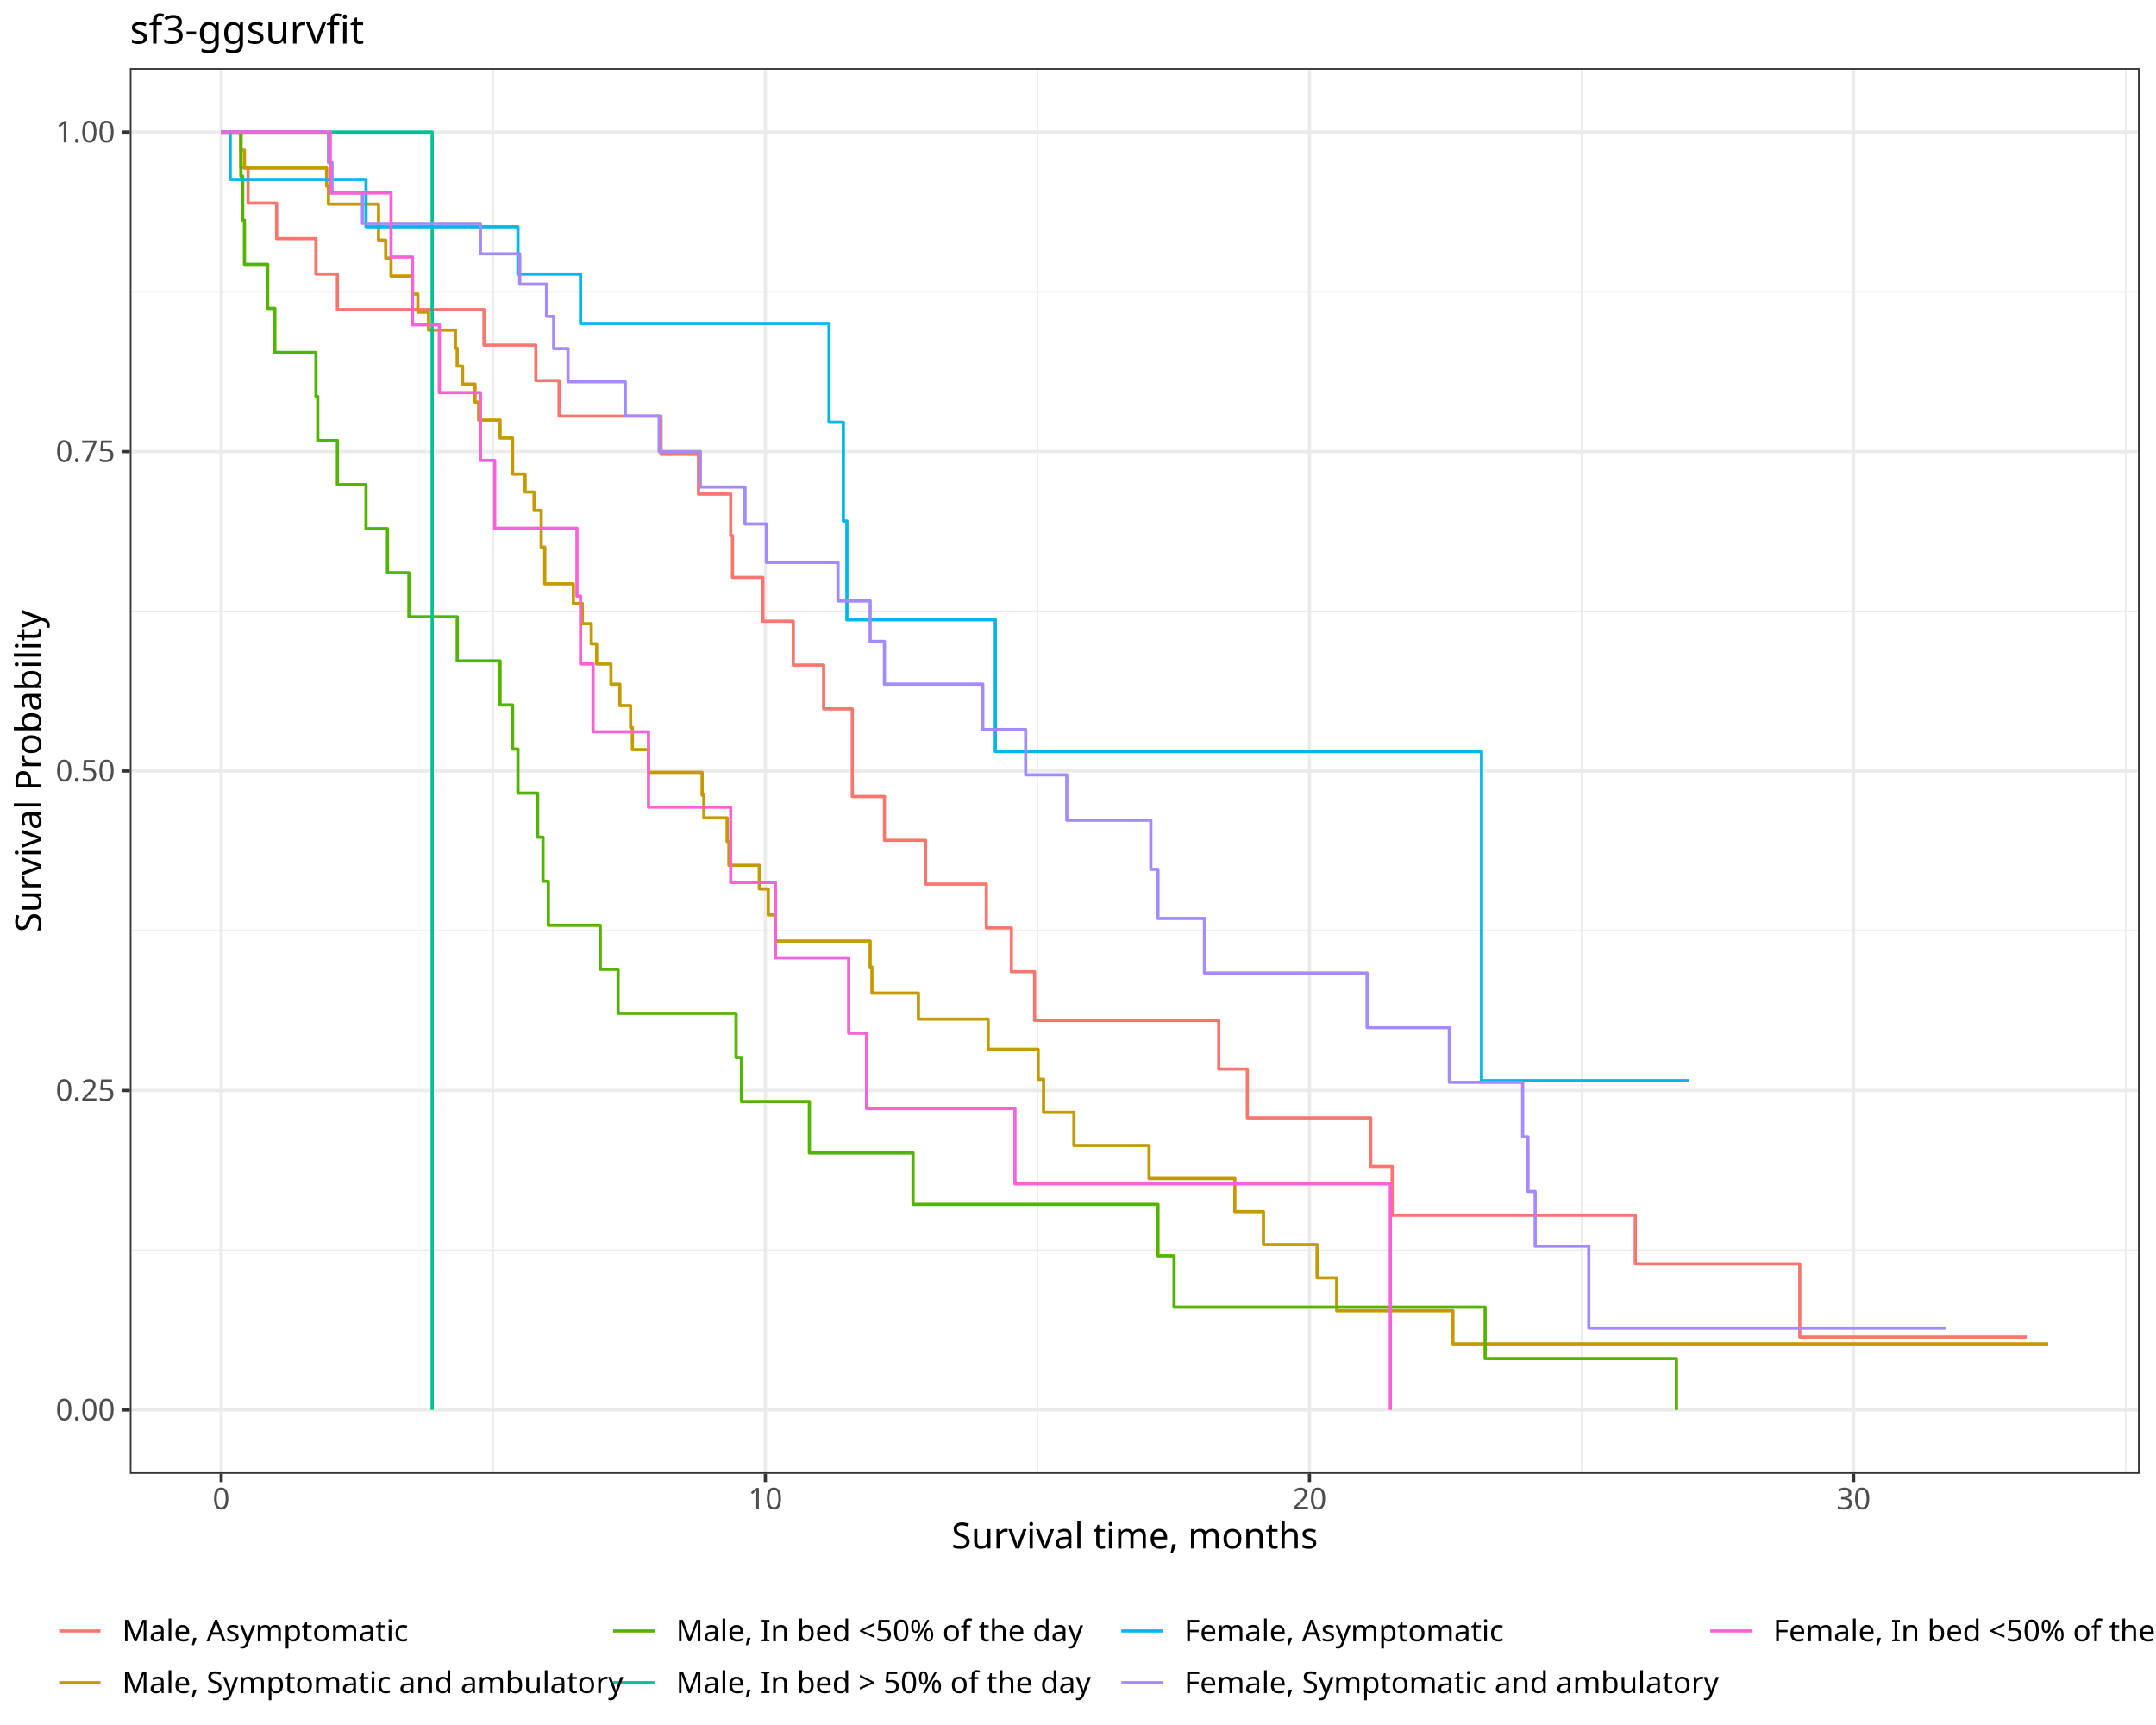
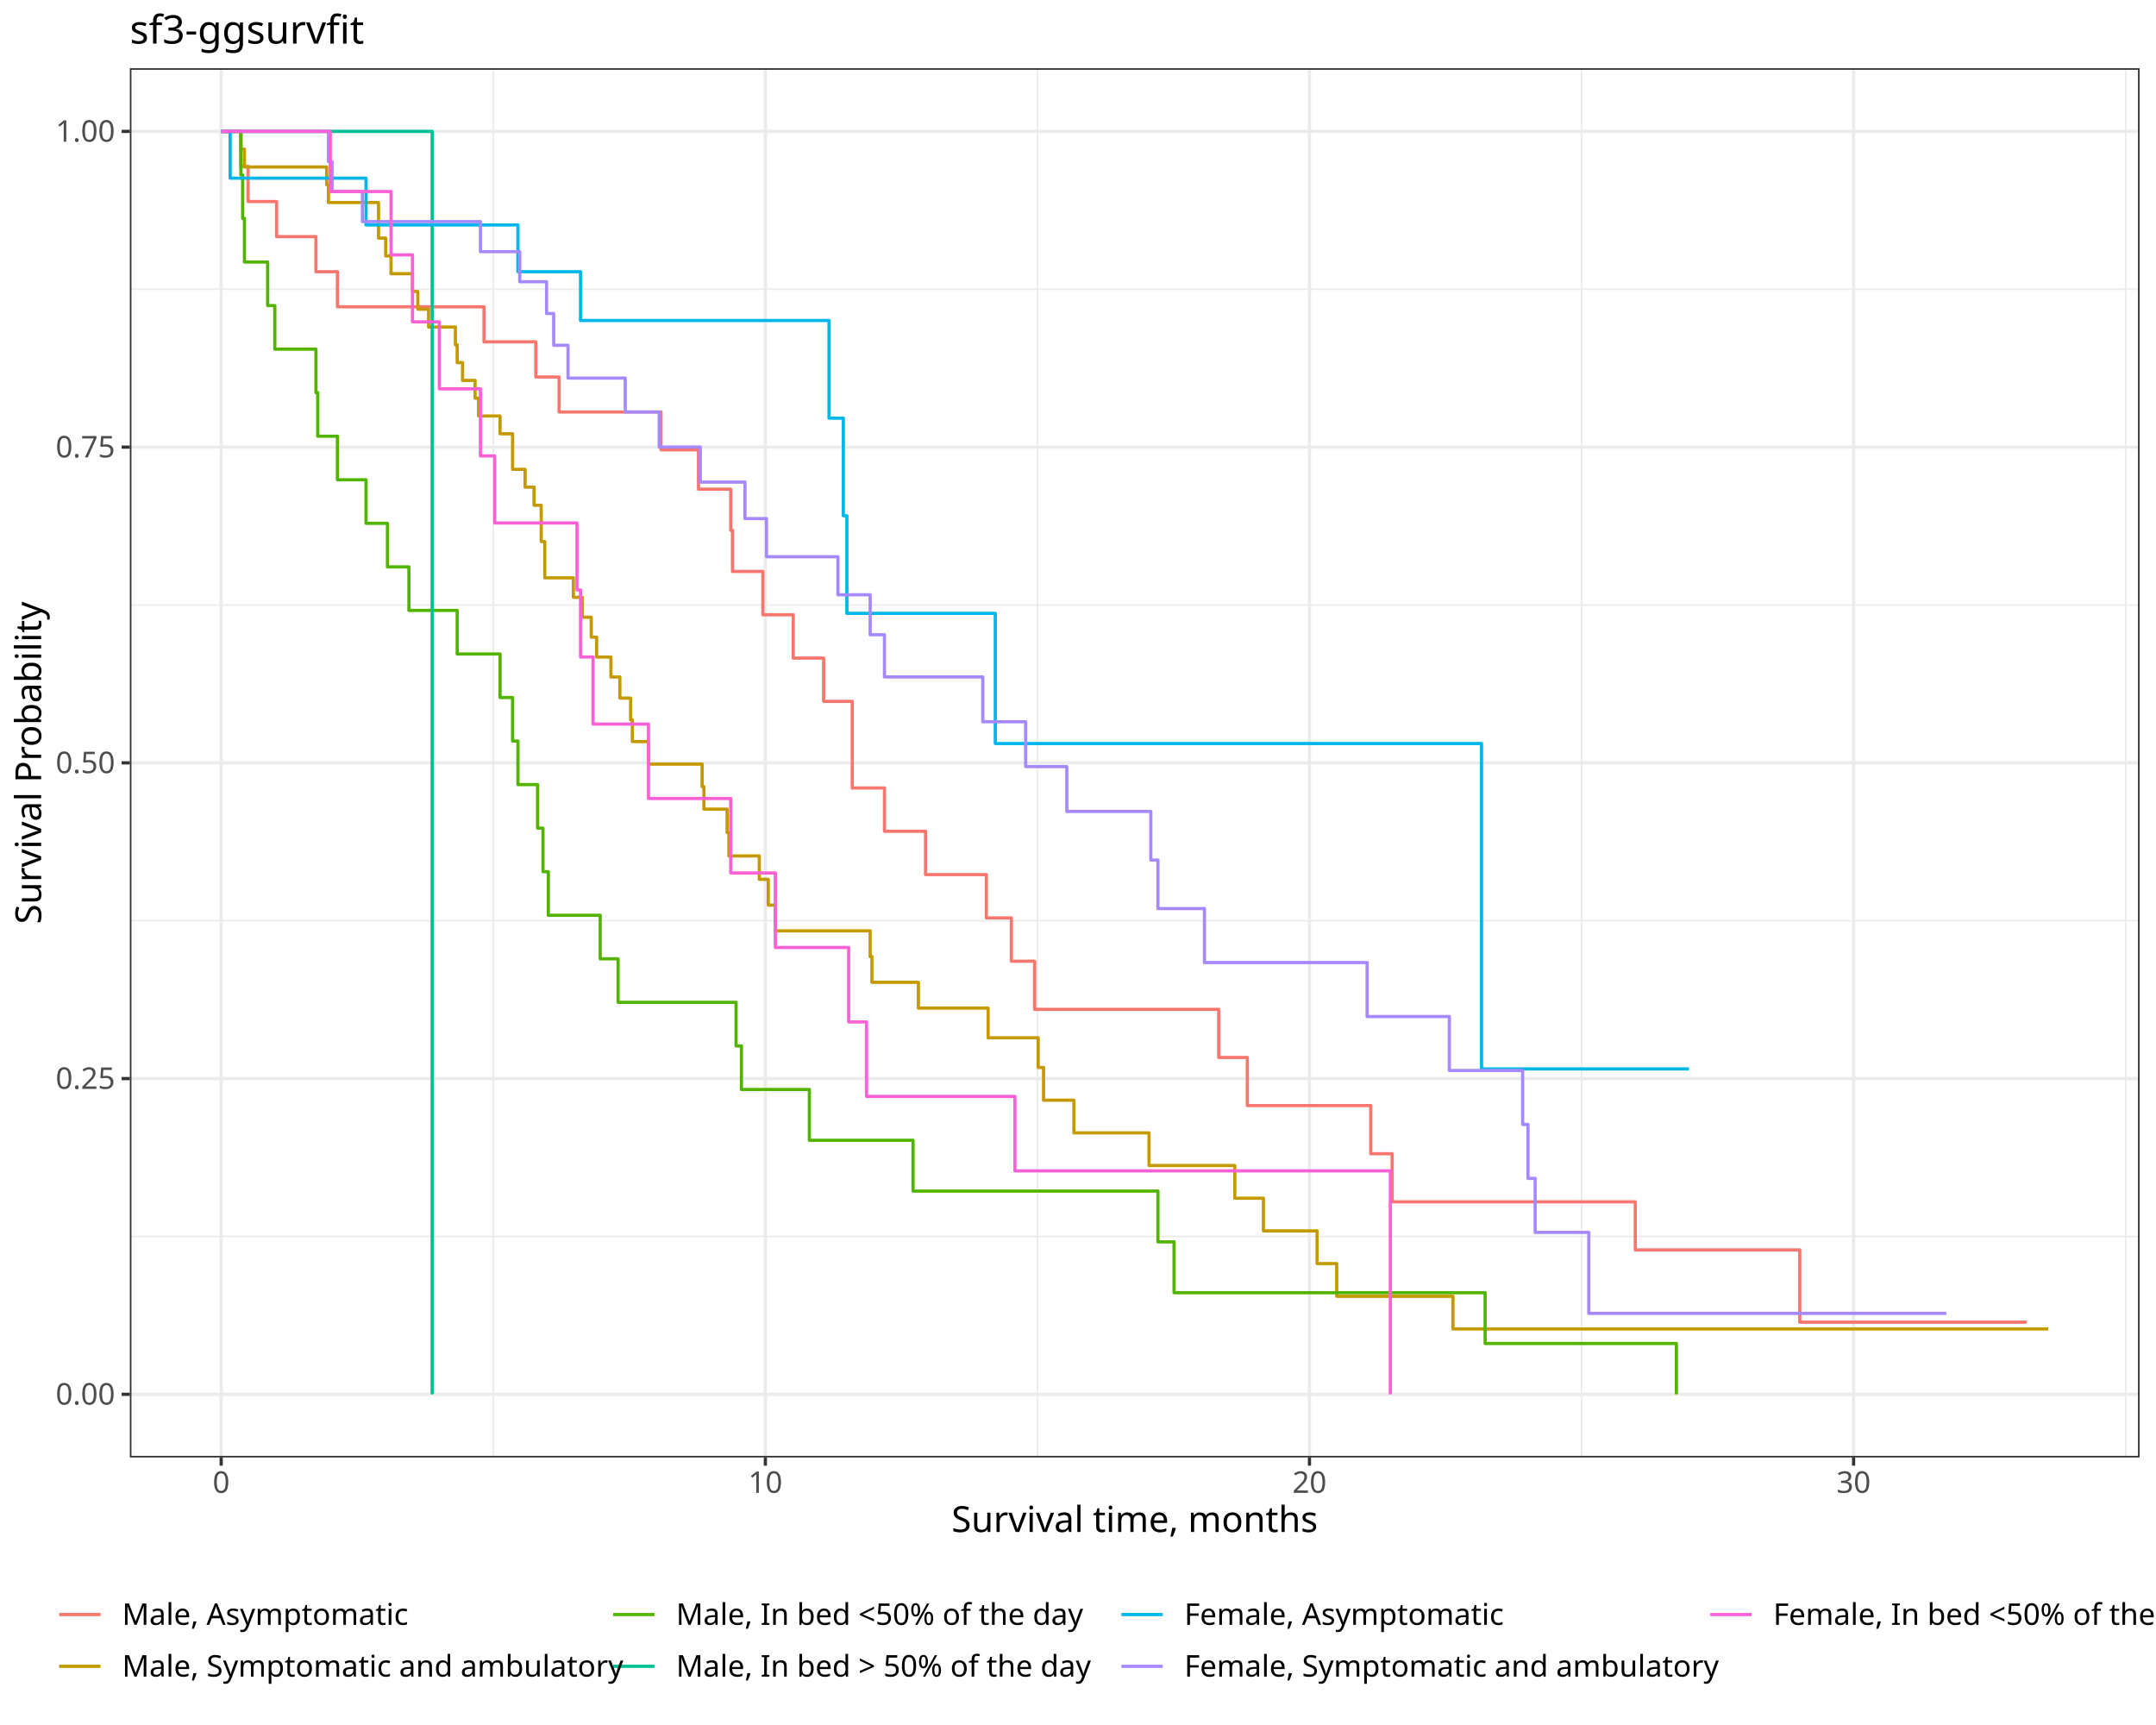
<svg xmlns="http://www.w3.org/2000/svg" class="svglite" data-engine-version="2.0" width="720.00pt" height="576.00pt" viewBox="0 0 720.00 576.00">
  <defs>
    <style type="text/css">
    .svglite line, .svglite polyline, .svglite polygon, .svglite path, .svglite rect, .svglite circle {
      fill: none;
      stroke: #000000;
      stroke-linecap: round;
      stroke-linejoin: round;
      stroke-miterlimit: 10.00;
    }
  </style>
  </defs>
  <rect width="100%" height="100%" style="stroke: none; fill: #FFFFFF;" />
  <defs>
    <clipPath id="cpMC4wMHw3MjAuMDB8MC4wMHw1NzYuMDA=">
      <rect x="0.00" y="0.00" width="720.00" height="576.00" />
    </clipPath>
  </defs>
  <g clip-path="url(#cpMC4wMHw3MjAuMDB8MC4wMHw1NzYuMDA=)">
    <rect x="0.00" y="0.00" width="720.00" height="576.00" style="stroke-width: 1.07; stroke: #FFFFFF; fill: #FFFFFF;" />
  </g>
  <defs>
-     <clipPath id="cpNDMuMzZ8NzE0LjUyfDIyLjc4fDQ5Mi4xNA==">
-       <rect x="43.36" y="22.78" width="671.16" height="469.36" />
+     <clipPath id="cpNDMuMzZ8NzE0LjUyfDIyLjc4fDQ4Ni42Ng==">
+       <rect x="43.36" y="22.78" width="671.16" height="463.88" />
    </clipPath>
  </defs>
-   <g clip-path="url(#cpNDMuMzZ8NzE0LjUyfDIyLjc4fDQ5Mi4xNA==)">
-     <rect x="43.36" y="22.78" width="671.16" height="469.36" style="stroke-width: 1.07; stroke: none; fill: #FFFFFF;" />
-     <polyline points="43.36,417.47 714.52,417.47 " style="stroke-width: 0.53; stroke: #EBEBEB; stroke-linecap: butt;" />
-     <polyline points="43.36,310.80 714.52,310.80 " style="stroke-width: 0.53; stroke: #EBEBEB; stroke-linecap: butt;" />
-     <polyline points="43.36,204.13 714.52,204.13 " style="stroke-width: 0.53; stroke: #EBEBEB; stroke-linecap: butt;" />
-     <polyline points="43.36,97.45 714.52,97.45 " style="stroke-width: 0.53; stroke: #EBEBEB; stroke-linecap: butt;" />
-     <polyline points="164.73,492.14 164.73,22.78 " style="stroke-width: 0.53; stroke: #EBEBEB; stroke-linecap: butt;" />
-     <polyline points="346.44,492.14 346.44,22.78 " style="stroke-width: 0.53; stroke: #EBEBEB; stroke-linecap: butt;" />
-     <polyline points="528.16,492.14 528.16,22.78 " style="stroke-width: 0.53; stroke: #EBEBEB; stroke-linecap: butt;" />
-     <polyline points="709.87,492.14 709.87,22.78 " style="stroke-width: 0.53; stroke: #EBEBEB; stroke-linecap: butt;" />
-     <polyline points="43.36,470.81 714.52,470.81 " style="stroke-width: 1.07; stroke: #EBEBEB; stroke-linecap: butt;" />
-     <polyline points="43.36,364.14 714.52,364.14 " style="stroke-width: 1.07; stroke: #EBEBEB; stroke-linecap: butt;" />
-     <polyline points="43.36,257.46 714.52,257.46 " style="stroke-width: 1.07; stroke: #EBEBEB; stroke-linecap: butt;" />
-     <polyline points="43.36,150.79 714.52,150.79 " style="stroke-width: 1.07; stroke: #EBEBEB; stroke-linecap: butt;" />
-     <polyline points="43.36,44.12 714.52,44.12 " style="stroke-width: 1.07; stroke: #EBEBEB; stroke-linecap: butt;" />
-     <polyline points="73.87,492.14 73.87,22.78 " style="stroke-width: 1.07; stroke: #EBEBEB; stroke-linecap: butt;" />
-     <polyline points="255.59,492.14 255.59,22.78 " style="stroke-width: 1.07; stroke: #EBEBEB; stroke-linecap: butt;" />
-     <polyline points="437.30,492.14 437.30,22.78 " style="stroke-width: 1.07; stroke: #EBEBEB; stroke-linecap: butt;" />
-     <polyline points="619.01,492.14 619.01,22.78 " style="stroke-width: 1.07; stroke: #EBEBEB; stroke-linecap: butt;" />
-     <polyline points="73.87,44.12 80.44,44.12 80.44,55.97 82.83,55.97 82.83,67.82 92.38,67.82 92.38,79.68 105.51,79.68 105.51,91.53 112.68,91.53 112.68,103.38 161.63,103.38 161.63,115.23 178.94,115.23 178.94,127.09 186.71,127.09 186.71,138.94 187.90,138.94 187.90,138.94 208.20,138.94 208.20,138.94 220.74,138.94 220.74,151.70 228.50,151.70 228.50,151.70 233.27,151.70 233.27,165.00 243.42,165.00 243.42,165.00 244.02,165.00 244.02,178.90 244.62,178.90 244.62,192.80 252.97,192.80 252.97,192.80 254.76,192.80 254.76,207.43 264.91,207.43 264.91,222.06 275.06,222.06 275.06,236.70 284.62,236.70 284.62,265.96 295.36,265.96 295.36,280.59 309.09,280.59 309.09,295.22 329.39,295.22 329.39,309.86 337.75,309.86 337.75,324.49 338.94,324.49 338.94,324.49 345.51,324.49 345.51,340.75 407.00,340.75 407.00,357.00 416.55,357.00 416.55,373.26 457.75,373.26 457.75,389.52 464.91,389.52 464.91,405.78 546.10,405.78 546.10,422.04 575.36,422.04 575.36,422.04 601.03,422.04 601.03,446.42 676.85,446.42 676.85,446.42 " style="stroke-width: 1.07; stroke: #F8766D; stroke-linecap: butt;" />
-     <polyline points="73.87,44.12 80.44,44.12 80.44,50.13 81.63,50.13 81.63,56.14 109.09,56.14 109.09,62.15 109.69,62.15 109.69,68.16 126.41,68.16 126.41,80.18 128.80,80.18 128.80,86.19 130.59,86.19 130.59,92.20 137.75,92.20 137.75,98.21 139.54,98.21 139.54,104.22 143.12,104.22 143.12,110.23 152.08,110.23 152.08,116.23 152.68,116.23 152.68,122.24 154.47,122.24 154.47,128.25 158.65,128.25 158.65,134.26 159.84,134.26 159.84,140.27 167.00,140.27 167.00,146.28 171.18,146.28 171.18,158.30 175.36,158.30 175.36,164.31 177.75,164.31 177.75,164.31 178.35,164.31 178.35,170.44 180.74,170.44 180.74,182.70 181.93,182.70 181.93,194.96 184.32,194.96 184.32,194.96 186.11,194.96 186.11,194.96 190.88,194.96 190.88,194.96 191.48,194.96 191.48,201.53 194.47,201.53 194.47,208.26 197.45,208.26 197.45,214.99 199.24,214.99 199.24,221.73 204.02,221.73 204.02,228.46 205.81,228.46 205.81,228.46 206.41,228.46 206.41,228.46 207.00,228.46 207.00,235.59 208.20,235.59 208.20,235.59 210.59,235.59 210.59,242.94 211.18,242.94 211.18,250.29 215.36,250.29 215.36,250.29 216.56,250.29 216.56,257.89 234.47,257.89 234.47,265.50 235.06,265.50 235.06,273.10 240.44,273.10 240.44,273.10 242.82,273.10 242.82,281.01 243.42,281.01 243.42,288.92 253.57,288.92 253.57,296.82 254.76,296.82 254.76,296.82 256.56,296.82 256.56,305.52 258.94,305.52 258.94,314.22 290.59,314.22 290.59,322.92 291.18,322.92 291.18,331.62 306.70,331.62 306.70,340.32 315.06,340.32 315.06,340.32 320.44,340.32 320.44,340.32 329.99,340.32 329.99,350.36 346.70,350.36 346.70,360.40 347.30,360.40 347.30,360.40 348.50,360.40 348.50,371.44 358.64,371.44 358.64,382.48 383.72,382.48 383.72,393.52 412.37,393.52 412.37,404.56 421.93,404.56 421.93,415.60 439.84,415.60 439.84,426.64 446.40,426.64 446.40,437.68 485.21,437.68 485.21,448.73 555.06,448.73 555.06,448.73 684.01,448.73 684.01,448.73 " style="stroke-width: 1.07; stroke: #C49A00; stroke-linecap: butt;" />
-     <polyline points="73.87,44.12 80.44,44.12 80.44,58.83 81.04,58.83 81.04,73.54 81.63,73.54 81.63,88.26 89.39,88.26 89.39,102.97 91.78,102.97 91.78,117.69 105.51,117.69 105.51,132.40 106.11,132.40 106.11,147.11 112.68,147.11 112.68,161.83 122.23,161.83 122.23,176.54 129.39,176.54 129.39,191.25 136.56,191.25 136.56,205.97 152.68,205.97 152.68,220.68 167.00,220.68 167.00,235.39 171.18,235.39 171.18,250.11 172.97,250.11 172.97,264.82 179.54,264.82 179.54,279.53 181.33,279.53 181.33,294.25 183.12,294.25 183.12,308.96 200.44,308.96 200.44,323.67 206.41,323.67 206.41,338.39 245.81,338.39 245.81,353.10 247.60,353.10 247.60,367.81 248.20,367.81 248.20,367.81 270.29,367.81 270.29,384.98 304.91,384.98 304.91,402.15 386.70,402.15 386.70,419.31 392.08,419.31 392.08,436.48 495.96,436.48 495.96,453.64 559.84,453.64 559.84,470.81 " style="stroke-width: 1.07; stroke: #53B400; stroke-linecap: butt;" />
-     <polyline points="73.87,44.12 144.32,44.12 144.32,470.81 " style="stroke-width: 1.07; stroke: #00C094; stroke-linecap: butt;" />
-     <polyline points="73.87,44.12 76.86,44.12 76.86,59.92 122.23,59.92 122.23,75.72 172.97,75.72 172.97,91.53 178.35,91.53 178.35,91.53 193.87,91.53 193.87,108.02 194.47,108.02 194.47,108.02 207.60,108.02 207.60,108.02 214.17,108.02 214.17,108.02 217.15,108.02 217.15,108.02 224.32,108.02 224.32,108.02 232.68,108.02 232.68,108.02 234.47,108.02 234.47,108.02 238.65,108.02 238.65,108.02 248.20,108.02 248.20,108.02 261.93,108.02 261.93,108.02 272.08,108.02 272.08,108.02 276.85,108.02 276.85,141.00 281.63,141.00 281.63,173.98 282.82,173.98 282.82,206.96 301.93,206.96 301.93,206.96 303.12,206.96 303.12,206.96 332.38,206.96 332.38,250.94 398.05,250.94 398.05,250.94 407.60,250.94 407.60,250.94 424.91,250.94 424.91,250.94 494.76,250.94 494.76,360.87 564.01,360.87 564.01,360.87 " style="stroke-width: 1.07; stroke: #00B6EB; stroke-linecap: butt;" />
-     <polyline points="73.87,44.12 109.69,44.12 109.69,54.28 110.89,54.28 110.89,64.44 121.04,64.44 121.04,74.60 160.44,74.60 160.44,84.76 173.57,84.76 173.57,94.91 177.15,94.91 177.15,94.91 179.54,94.91 179.54,94.91 182.53,94.91 182.53,105.65 184.91,105.65 184.91,116.39 188.50,116.39 188.50,116.39 189.69,116.39 189.69,127.47 195.06,127.47 195.06,127.47 208.80,127.47 208.80,138.91 218.94,138.91 218.94,138.91 220.14,138.91 220.14,150.77 233.87,150.77 233.87,162.62 236.26,162.62 236.26,162.62 248.79,162.62 248.79,174.95 250.59,174.95 250.59,174.95 255.96,174.95 255.96,187.81 279.84,187.81 279.84,200.68 286.41,200.68 286.41,200.68 290.59,200.68 290.59,214.18 291.18,214.18 291.18,214.18 295.36,214.18 295.36,228.44 298.35,228.44 298.35,228.44 328.20,228.44 328.20,243.59 342.52,243.59 342.52,258.74 356.26,258.74 356.26,273.88 378.94,273.88 378.94,273.88 384.32,273.88 384.32,290.29 386.70,290.29 386.70,306.70 389.69,306.70 389.69,306.70 402.23,306.70 402.23,324.94 456.55,324.94 456.55,343.17 484.02,343.17 484.02,361.41 508.49,361.41 508.49,379.64 510.28,379.64 510.28,397.87 512.67,397.87 512.67,416.11 515.66,416.11 515.66,416.11 530.58,416.11 530.58,443.46 649.98,443.46 649.98,443.46 " style="stroke-width: 1.07; stroke: #A58AFF; stroke-linecap: butt;" />
-     <polyline points="73.87,44.12 110.29,44.12 110.29,64.44 128.80,64.44 128.80,64.44 130.59,64.44 130.59,85.82 136.56,85.82 136.56,85.82 137.75,85.82 137.75,108.47 146.71,108.47 146.71,131.12 160.44,131.12 160.44,153.76 165.21,153.76 165.21,176.41 192.68,176.41 192.68,199.06 193.87,199.06 193.87,221.70 198.05,221.70 198.05,244.35 199.84,244.35 199.84,244.35 216.56,244.35 216.56,269.51 244.02,269.51 244.02,294.67 258.94,294.67 258.94,319.83 283.42,319.83 283.42,345.00 289.39,345.00 289.39,370.16 338.94,370.16 338.94,395.32 378.94,395.32 378.94,395.32 402.82,395.32 402.82,395.32 464.31,395.32 464.31,470.81 " style="stroke-width: 1.07; stroke: #FB61D7; stroke-linecap: butt;" />
-     <rect x="43.36" y="22.78" width="671.16" height="469.36" style="stroke-width: 1.07; stroke: #333333;" />
+   <g clip-path="url(#cpNDMuMzZ8NzE0LjUyfDIyLjc4fDQ4Ni42Ng==)">
+     <rect x="43.36" y="22.78" width="671.16" height="463.88" style="stroke-width: 1.07; stroke: none; fill: #FFFFFF;" />
+     <polyline points="43.36,412.86 714.52,412.86 " style="stroke-width: 0.53; stroke: #EBEBEB; stroke-linecap: butt;" />
+     <polyline points="43.36,307.44 714.52,307.44 " style="stroke-width: 0.53; stroke: #EBEBEB; stroke-linecap: butt;" />
+     <polyline points="43.36,202.01 714.52,202.01 " style="stroke-width: 0.53; stroke: #EBEBEB; stroke-linecap: butt;" />
+     <polyline points="43.36,96.58 714.52,96.58 " style="stroke-width: 0.53; stroke: #EBEBEB; stroke-linecap: butt;" />
+     <polyline points="164.73,486.66 164.73,22.78 " style="stroke-width: 0.53; stroke: #EBEBEB; stroke-linecap: butt;" />
+     <polyline points="346.44,486.66 346.44,22.78 " style="stroke-width: 0.53; stroke: #EBEBEB; stroke-linecap: butt;" />
+     <polyline points="528.16,486.66 528.16,22.78 " style="stroke-width: 0.53; stroke: #EBEBEB; stroke-linecap: butt;" />
+     <polyline points="709.87,486.66 709.87,22.78 " style="stroke-width: 0.53; stroke: #EBEBEB; stroke-linecap: butt;" />
+     <polyline points="43.36,465.58 714.52,465.58 " style="stroke-width: 1.07; stroke: #EBEBEB; stroke-linecap: butt;" />
+     <polyline points="43.36,360.15 714.52,360.15 " style="stroke-width: 1.07; stroke: #EBEBEB; stroke-linecap: butt;" />
+     <polyline points="43.36,254.72 714.52,254.72 " style="stroke-width: 1.07; stroke: #EBEBEB; stroke-linecap: butt;" />
+     <polyline points="43.36,149.30 714.52,149.30 " style="stroke-width: 1.07; stroke: #EBEBEB; stroke-linecap: butt;" />
+     <polyline points="43.36,43.87 714.52,43.87 " style="stroke-width: 1.07; stroke: #EBEBEB; stroke-linecap: butt;" />
+     <polyline points="73.87,486.66 73.87,22.78 " style="stroke-width: 1.07; stroke: #EBEBEB; stroke-linecap: butt;" />
+     <polyline points="255.59,486.66 255.59,22.78 " style="stroke-width: 1.07; stroke: #EBEBEB; stroke-linecap: butt;" />
+     <polyline points="437.30,486.66 437.30,22.78 " style="stroke-width: 1.07; stroke: #EBEBEB; stroke-linecap: butt;" />
+     <polyline points="619.01,486.66 619.01,22.78 " style="stroke-width: 1.07; stroke: #EBEBEB; stroke-linecap: butt;" />
+     <polyline points="73.87,43.87 80.44,43.87 80.44,55.58 82.83,55.58 82.83,67.30 92.38,67.30 92.38,79.01 105.51,79.01 105.51,90.73 112.68,90.73 112.68,102.44 161.63,102.44 161.63,114.15 178.94,114.15 178.94,125.87 186.71,125.87 186.71,137.58 187.90,137.58 187.90,137.58 208.20,137.58 208.20,137.58 220.74,137.58 220.74,150.20 228.50,150.20 228.50,150.20 233.27,150.20 233.27,163.34 243.42,163.34 243.42,163.34 244.02,163.34 244.02,177.08 244.62,177.08 244.62,190.81 252.97,190.81 252.97,190.81 254.76,190.81 254.76,205.28 264.91,205.28 264.91,219.74 275.06,219.74 275.06,234.20 284.62,234.20 284.62,263.12 295.36,263.12 295.36,277.58 309.09,277.58 309.09,292.04 329.39,292.04 329.39,306.50 337.75,306.50 337.75,320.97 338.94,320.97 338.94,320.97 345.51,320.97 345.51,337.03 407.00,337.03 407.00,353.10 416.55,353.10 416.55,369.17 457.75,369.17 457.75,385.24 464.91,385.24 464.91,401.31 546.10,401.31 546.10,417.37 575.36,417.37 575.36,417.37 601.03,417.37 601.03,441.48 676.85,441.48 676.85,441.48 " style="stroke-width: 1.07; stroke: #F8766D; stroke-linecap: butt;" />
+     <polyline points="73.87,43.87 80.44,43.87 80.44,49.81 81.63,49.81 81.63,55.75 109.09,55.75 109.09,61.69 109.69,61.69 109.69,67.63 126.41,67.63 126.41,79.51 128.80,79.51 128.80,85.45 130.59,85.45 130.59,91.39 137.75,91.39 137.75,97.33 139.54,97.33 139.54,103.26 143.12,103.26 143.12,109.20 152.08,109.20 152.08,115.14 152.68,115.14 152.68,121.08 154.47,121.08 154.47,127.02 158.65,127.02 158.65,132.96 159.84,132.96 159.84,138.90 167.00,138.90 167.00,144.84 171.18,144.84 171.18,156.72 175.36,156.72 175.36,162.66 177.75,162.66 177.75,162.66 178.35,162.66 178.35,168.72 180.74,168.72 180.74,180.84 181.93,180.84 181.93,192.95 184.32,192.95 184.32,192.95 186.11,192.95 186.11,192.95 190.88,192.95 190.88,192.95 191.48,192.95 191.48,199.44 194.47,199.44 194.47,206.10 197.45,206.10 197.45,212.75 199.24,212.75 199.24,219.40 204.02,219.40 204.02,226.06 205.81,226.06 205.81,226.06 206.41,226.06 206.41,226.06 207.00,226.06 207.00,233.10 208.20,233.10 208.20,233.10 210.59,233.10 210.59,240.37 211.18,240.37 211.18,247.63 215.36,247.63 215.36,247.63 216.56,247.63 216.56,255.15 234.47,255.15 234.47,262.66 235.06,262.66 235.06,270.18 240.44,270.18 240.44,270.18 242.82,270.18 242.82,277.99 243.42,277.99 243.42,285.81 253.57,285.81 253.57,293.63 254.76,293.63 254.76,293.63 256.56,293.63 256.56,302.22 258.94,302.22 258.94,310.82 290.59,310.82 290.59,319.42 291.18,319.42 291.18,328.02 306.70,328.02 306.70,336.61 315.06,336.61 315.06,336.61 320.44,336.61 320.44,336.61 329.99,336.61 329.99,346.53 346.70,346.53 346.70,356.45 347.30,356.45 347.30,356.45 348.50,356.45 348.50,367.37 358.64,367.37 358.64,378.28 383.72,378.28 383.72,389.19 412.37,389.19 412.37,400.10 421.93,400.10 421.93,411.02 439.84,411.02 439.84,421.93 446.40,421.93 446.40,432.84 485.21,432.84 485.21,443.75 555.06,443.75 555.06,443.75 684.01,443.75 684.01,443.75 " style="stroke-width: 1.07; stroke: #C49A00; stroke-linecap: butt;" />
+     <polyline points="73.87,43.87 80.44,43.87 80.44,58.41 81.04,58.41 81.04,72.95 81.63,72.95 81.63,87.49 89.39,87.49 89.39,102.04 91.78,102.04 91.78,116.58 105.51,116.58 105.51,131.12 106.11,131.12 106.11,145.66 112.68,145.66 112.68,160.20 122.23,160.20 122.23,174.74 129.39,174.74 129.39,189.29 136.56,189.29 136.56,203.83 152.68,203.83 152.68,218.37 167.00,218.37 167.00,232.91 171.18,232.91 171.18,247.45 172.97,247.45 172.97,261.99 179.54,261.99 179.54,276.54 181.33,276.54 181.33,291.08 183.12,291.08 183.12,305.62 200.44,305.62 200.44,320.16 206.41,320.16 206.41,334.70 245.81,334.70 245.81,349.24 247.60,349.24 247.60,363.79 248.20,363.79 248.20,363.79 270.29,363.79 270.29,380.75 304.91,380.75 304.91,397.72 386.70,397.72 386.70,414.68 392.08,414.68 392.08,431.65 495.96,431.65 495.96,448.61 559.84,448.61 559.84,465.58 " style="stroke-width: 1.07; stroke: #53B400; stroke-linecap: butt;" />
+     <polyline points="73.87,43.87 144.32,43.87 144.32,465.58 " style="stroke-width: 1.07; stroke: #00C094; stroke-linecap: butt;" />
+     <polyline points="73.87,43.87 76.86,43.87 76.86,59.49 122.23,59.49 122.23,75.11 172.97,75.11 172.97,90.73 178.35,90.73 178.35,90.73 193.87,90.73 193.87,107.02 194.47,107.02 194.47,107.02 207.60,107.02 207.60,107.02 214.17,107.02 214.17,107.02 217.15,107.02 217.15,107.02 224.32,107.02 224.32,107.02 232.68,107.02 232.68,107.02 234.47,107.02 234.47,107.02 238.65,107.02 238.65,107.02 248.20,107.02 248.20,107.02 261.93,107.02 261.93,107.02 272.08,107.02 272.08,107.02 276.85,107.02 276.85,139.62 281.63,139.62 281.63,172.22 282.82,172.22 282.82,204.81 301.93,204.81 301.93,204.81 303.12,204.81 303.12,204.81 332.38,204.81 332.38,248.27 398.05,248.27 398.05,248.27 407.60,248.27 407.60,248.27 424.91,248.27 424.91,248.27 494.76,248.27 494.76,356.93 564.01,356.93 564.01,356.93 " style="stroke-width: 1.07; stroke: #00B6EB; stroke-linecap: butt;" />
+     <polyline points="73.87,43.87 109.69,43.87 109.69,53.91 110.89,53.91 110.89,63.95 121.04,63.95 121.04,73.99 160.44,73.99 160.44,84.03 173.57,84.03 173.57,94.07 177.15,94.07 177.15,94.07 179.54,94.07 179.54,94.07 182.53,94.07 182.53,104.69 184.91,104.69 184.91,115.30 188.50,115.30 188.50,115.30 189.69,115.30 189.69,126.25 195.06,126.25 195.06,126.25 208.80,126.25 208.80,137.56 218.94,137.56 218.94,137.56 220.14,137.56 220.14,149.27 233.87,149.27 233.87,160.99 236.26,160.99 236.26,160.99 248.79,160.99 248.79,173.17 250.59,173.17 250.59,173.17 255.96,173.17 255.96,185.89 279.84,185.89 279.84,198.60 286.41,198.60 286.41,198.60 290.59,198.60 290.59,211.95 291.18,211.95 291.18,211.95 295.36,211.95 295.36,226.04 298.35,226.04 298.35,226.04 328.20,226.04 328.20,241.01 342.52,241.01 342.52,255.98 356.26,255.98 356.26,270.95 378.94,270.95 378.94,270.95 384.32,270.95 384.32,287.17 386.70,287.17 386.70,303.39 389.69,303.39 389.69,303.39 402.23,303.39 402.23,321.41 456.55,321.41 456.55,339.43 484.02,339.43 484.02,357.45 508.49,357.45 508.49,375.47 510.28,375.47 510.28,393.49 512.67,393.49 512.67,411.52 515.66,411.52 515.66,411.52 530.58,411.52 530.58,438.55 649.98,438.55 649.98,438.55 " style="stroke-width: 1.07; stroke: #A58AFF; stroke-linecap: butt;" />
+     <polyline points="73.87,43.87 110.29,43.87 110.29,63.95 128.80,63.95 128.80,63.95 130.59,63.95 130.59,85.09 136.56,85.09 136.56,85.09 137.75,85.09 137.75,107.47 146.71,107.47 146.71,129.85 160.44,129.85 160.44,152.23 165.21,152.23 165.21,174.62 192.68,174.62 192.68,197.00 193.87,197.00 193.87,219.38 198.05,219.38 198.05,241.76 199.84,241.76 199.84,241.76 216.56,241.76 216.56,266.63 244.02,266.63 244.02,291.50 258.94,291.50 258.94,316.37 283.42,316.37 283.42,341.24 289.39,341.24 289.39,366.10 338.94,366.10 338.94,390.97 378.94,390.97 378.94,390.97 402.82,390.97 402.82,390.97 464.31,390.97 464.31,465.58 " style="stroke-width: 1.07; stroke: #FB61D7; stroke-linecap: butt;" />
+     <rect x="43.36" y="22.78" width="671.16" height="463.88" style="stroke-width: 1.07; stroke: #333333;" />
  </g>
  <g clip-path="url(#cpMC4wMHw3MjAuMDB8MC4wMHw1NzYuMDA=)">
-     <text x="38.43" y="474.25" text-anchor="end" style="font-size: 10.00px; fill: #4D4D4D; font-family: sans;" textLength="19.46px" lengthAdjust="spacingAndGlyphs">0.00</text>
-     <text x="38.43" y="367.58" text-anchor="end" style="font-size: 10.00px; fill: #4D4D4D; font-family: sans;" textLength="19.46px" lengthAdjust="spacingAndGlyphs">0.25</text>
-     <text x="38.43" y="260.90" text-anchor="end" style="font-size: 10.00px; fill: #4D4D4D; font-family: sans;" textLength="19.46px" lengthAdjust="spacingAndGlyphs">0.50</text>
-     <text x="38.43" y="154.23" text-anchor="end" style="font-size: 10.00px; fill: #4D4D4D; font-family: sans;" textLength="19.46px" lengthAdjust="spacingAndGlyphs">0.75</text>
-     <text x="38.43" y="47.56" text-anchor="end" style="font-size: 10.00px; fill: #4D4D4D; font-family: sans;" textLength="19.46px" lengthAdjust="spacingAndGlyphs">1.00</text>
-     <polyline points="40.62,470.81 43.36,470.81 " style="stroke-width: 1.07; stroke: #333333; stroke-linecap: butt;" />
-     <polyline points="40.62,364.14 43.36,364.14 " style="stroke-width: 1.07; stroke: #333333; stroke-linecap: butt;" />
-     <polyline points="40.62,257.46 43.36,257.46 " style="stroke-width: 1.07; stroke: #333333; stroke-linecap: butt;" />
-     <polyline points="40.62,150.79 43.36,150.79 " style="stroke-width: 1.07; stroke: #333333; stroke-linecap: butt;" />
-     <polyline points="40.62,44.12 43.36,44.12 " style="stroke-width: 1.07; stroke: #333333; stroke-linecap: butt;" />
-     <polyline points="73.87,494.88 73.87,492.14 " style="stroke-width: 1.07; stroke: #333333; stroke-linecap: butt;" />
-     <polyline points="255.59,494.88 255.59,492.14 " style="stroke-width: 1.07; stroke: #333333; stroke-linecap: butt;" />
-     <polyline points="437.30,494.88 437.30,492.14 " style="stroke-width: 1.07; stroke: #333333; stroke-linecap: butt;" />
-     <polyline points="619.01,494.88 619.01,492.14 " style="stroke-width: 1.07; stroke: #333333; stroke-linecap: butt;" />
-     <text x="73.87" y="503.96" text-anchor="middle" style="font-size: 10.00px; fill: #4D4D4D; font-family: sans;" textLength="5.56px" lengthAdjust="spacingAndGlyphs">0</text>
-     <text x="255.59" y="503.96" text-anchor="middle" style="font-size: 10.00px; fill: #4D4D4D; font-family: sans;" textLength="11.12px" lengthAdjust="spacingAndGlyphs">10</text>
-     <text x="437.30" y="503.96" text-anchor="middle" style="font-size: 10.00px; fill: #4D4D4D; font-family: sans;" textLength="11.12px" lengthAdjust="spacingAndGlyphs">20</text>
-     <text x="619.01" y="503.96" text-anchor="middle" style="font-size: 10.00px; fill: #4D4D4D; font-family: sans;" textLength="11.12px" lengthAdjust="spacingAndGlyphs">30</text>
-     <text x="378.94" y="517.03" text-anchor="middle" style="font-size: 12.00px; font-family: sans;" textLength="114.72px" lengthAdjust="spacingAndGlyphs">Survival time, months</text>
-     <text transform="translate(13.74,257.46) rotate(-90)" text-anchor="middle" style="font-size: 12.00px; font-family: sans;" textLength="102.05px" lengthAdjust="spacingAndGlyphs">Survival Probability</text>
-     <rect x="7.06" y="530.48" width="743.76" height="45.52" style="stroke-width: 1.07; stroke: none; fill: #FFFFFF;" />
-     <rect x="18.02" y="535.96" width="17.28" height="17.28" style="stroke-width: 1.07; stroke: none; fill: #FFFFFF;" />
-     <line x1="19.75" y1="544.60" x2="33.57" y2="544.60" style="stroke-width: 1.07; stroke: #F8766D; stroke-linecap: butt;" />
-     <rect x="18.02" y="553.24" width="17.28" height="17.28" style="stroke-width: 1.07; stroke: none; fill: #FFFFFF;" />
-     <line x1="19.75" y1="561.88" x2="33.57" y2="561.88" style="stroke-width: 1.07; stroke: #C49A00; stroke-linecap: butt;" />
-     <rect x="203.02" y="535.96" width="17.28" height="17.28" style="stroke-width: 1.07; stroke: none; fill: #FFFFFF;" />
-     <line x1="204.75" y1="544.60" x2="218.57" y2="544.60" style="stroke-width: 1.07; stroke: #53B400; stroke-linecap: butt;" />
-     <rect x="203.02" y="553.24" width="17.28" height="17.28" style="stroke-width: 1.07; stroke: none; fill: #FFFFFF;" />
-     <line x1="204.75" y1="561.88" x2="218.57" y2="561.88" style="stroke-width: 1.07; stroke: #00C094; stroke-linecap: butt;" />
-     <rect x="372.75" y="535.96" width="17.28" height="17.28" style="stroke-width: 1.07; stroke: none; fill: #FFFFFF;" />
-     <line x1="374.48" y1="544.60" x2="388.30" y2="544.60" style="stroke-width: 1.07; stroke: #00B6EB; stroke-linecap: butt;" />
-     <rect x="372.75" y="553.24" width="17.28" height="17.28" style="stroke-width: 1.07; stroke: none; fill: #FFFFFF;" />
-     <line x1="374.48" y1="561.88" x2="388.30" y2="561.88" style="stroke-width: 1.07; stroke: #A58AFF; stroke-linecap: butt;" />
-     <rect x="569.42" y="535.96" width="17.28" height="17.28" style="stroke-width: 1.07; stroke: none; fill: #FFFFFF;" />
-     <line x1="571.15" y1="544.60" x2="584.97" y2="544.60" style="stroke-width: 1.07; stroke: #FB61D7; stroke-linecap: butt;" />
-     <text x="40.78" y="548.04" style="font-size: 10.00px; font-family: sans;" textLength="128.94px" lengthAdjust="spacingAndGlyphs">Male, Asymptomatic              </text>
-     <text x="40.78" y="565.32" style="font-size: 10.00px; font-family: sans;" textLength="156.76px" lengthAdjust="spacingAndGlyphs">Male, Symptomatic and ambulatory</text>
-     <text x="225.78" y="548.04" style="font-size: 10.00px; font-family: sans;" textLength="141.49px" lengthAdjust="spacingAndGlyphs">Male, In bed &lt;50% of the day    </text>
-     <text x="225.78" y="565.32" style="font-size: 10.00px; font-family: sans;" textLength="141.49px" lengthAdjust="spacingAndGlyphs">Male, In bed &gt; 50% of the day   </text>
-     <text x="395.51" y="548.04" style="font-size: 10.00px; font-family: sans;" textLength="140.61px" lengthAdjust="spacingAndGlyphs">Female, Asymptomatic              </text>
-     <text x="395.51" y="565.32" style="font-size: 10.00px; font-family: sans;" textLength="168.43px" lengthAdjust="spacingAndGlyphs">Female, Symptomatic and ambulatory</text>
-     <text x="592.18" y="548.04" style="font-size: 10.00px; font-family: sans;" textLength="153.16px" lengthAdjust="spacingAndGlyphs">Female, In bed &lt;50% of the day    </text>
+     <text x="38.43" y="469.02" text-anchor="end" style="font-size: 10.00px; fill: #4D4D4D; font-family: sans;" textLength="19.46px" lengthAdjust="spacingAndGlyphs">0.00</text>
+     <text x="38.43" y="363.59" text-anchor="end" style="font-size: 10.00px; fill: #4D4D4D; font-family: sans;" textLength="19.46px" lengthAdjust="spacingAndGlyphs">0.25</text>
+     <text x="38.43" y="258.16" text-anchor="end" style="font-size: 10.00px; fill: #4D4D4D; font-family: sans;" textLength="19.46px" lengthAdjust="spacingAndGlyphs">0.50</text>
+     <text x="38.43" y="152.74" text-anchor="end" style="font-size: 10.00px; fill: #4D4D4D; font-family: sans;" textLength="19.46px" lengthAdjust="spacingAndGlyphs">0.75</text>
+     <text x="38.43" y="47.31" text-anchor="end" style="font-size: 10.00px; fill: #4D4D4D; font-family: sans;" textLength="19.46px" lengthAdjust="spacingAndGlyphs">1.00</text>
+     <polyline points="40.62,465.58 43.36,465.58 " style="stroke-width: 1.07; stroke: #333333; stroke-linecap: butt;" />
+     <polyline points="40.62,360.15 43.36,360.15 " style="stroke-width: 1.07; stroke: #333333; stroke-linecap: butt;" />
+     <polyline points="40.62,254.72 43.36,254.72 " style="stroke-width: 1.07; stroke: #333333; stroke-linecap: butt;" />
+     <polyline points="40.62,149.30 43.36,149.30 " style="stroke-width: 1.07; stroke: #333333; stroke-linecap: butt;" />
+     <polyline points="40.62,43.87 43.36,43.87 " style="stroke-width: 1.07; stroke: #333333; stroke-linecap: butt;" />
+     <polyline points="73.87,489.40 73.87,486.66 " style="stroke-width: 1.07; stroke: #333333; stroke-linecap: butt;" />
+     <polyline points="255.59,489.40 255.59,486.66 " style="stroke-width: 1.07; stroke: #333333; stroke-linecap: butt;" />
+     <polyline points="437.30,489.40 437.30,486.66 " style="stroke-width: 1.07; stroke: #333333; stroke-linecap: butt;" />
+     <polyline points="619.01,489.40 619.01,486.66 " style="stroke-width: 1.07; stroke: #333333; stroke-linecap: butt;" />
+     <text x="73.87" y="498.48" text-anchor="middle" style="font-size: 10.00px; fill: #4D4D4D; font-family: sans;" textLength="5.56px" lengthAdjust="spacingAndGlyphs">0</text>
+     <text x="255.59" y="498.48" text-anchor="middle" style="font-size: 10.00px; fill: #4D4D4D; font-family: sans;" textLength="11.12px" lengthAdjust="spacingAndGlyphs">10</text>
+     <text x="437.30" y="498.48" text-anchor="middle" style="font-size: 10.00px; fill: #4D4D4D; font-family: sans;" textLength="11.12px" lengthAdjust="spacingAndGlyphs">20</text>
+     <text x="619.01" y="498.48" text-anchor="middle" style="font-size: 10.00px; fill: #4D4D4D; font-family: sans;" textLength="11.12px" lengthAdjust="spacingAndGlyphs">30</text>
+     <text x="378.94" y="511.55" text-anchor="middle" style="font-size: 12.00px; font-family: sans;" textLength="114.72px" lengthAdjust="spacingAndGlyphs">Survival time, months</text>
+     <text transform="translate(13.74,254.72) rotate(-90)" text-anchor="middle" style="font-size: 12.00px; font-family: sans;" textLength="102.05px" lengthAdjust="spacingAndGlyphs">Survival Probability</text>
+     <rect x="7.06" y="525.00" width="743.76" height="45.52" style="stroke-width: 1.07; stroke: none; fill: #FFFFFF;" />
+     <rect x="18.02" y="530.48" width="17.28" height="17.28" style="stroke-width: 1.07; stroke: none; fill: #FFFFFF;" />
+     <line x1="19.75" y1="539.12" x2="33.57" y2="539.12" style="stroke-width: 1.07; stroke: #F8766D; stroke-linecap: butt;" />
+     <rect x="18.02" y="547.76" width="17.28" height="17.28" style="stroke-width: 1.07; stroke: none; fill: #FFFFFF;" />
+     <line x1="19.75" y1="556.40" x2="33.57" y2="556.40" style="stroke-width: 1.07; stroke: #C49A00; stroke-linecap: butt;" />
+     <rect x="203.02" y="530.48" width="17.28" height="17.28" style="stroke-width: 1.07; stroke: none; fill: #FFFFFF;" />
+     <line x1="204.75" y1="539.12" x2="218.57" y2="539.12" style="stroke-width: 1.07; stroke: #53B400; stroke-linecap: butt;" />
+     <rect x="203.02" y="547.76" width="17.28" height="17.28" style="stroke-width: 1.07; stroke: none; fill: #FFFFFF;" />
+     <line x1="204.75" y1="556.40" x2="218.57" y2="556.40" style="stroke-width: 1.07; stroke: #00C094; stroke-linecap: butt;" />
+     <rect x="372.75" y="530.48" width="17.28" height="17.28" style="stroke-width: 1.07; stroke: none; fill: #FFFFFF;" />
+     <line x1="374.48" y1="539.12" x2="388.30" y2="539.12" style="stroke-width: 1.07; stroke: #00B6EB; stroke-linecap: butt;" />
+     <rect x="372.75" y="547.76" width="17.28" height="17.28" style="stroke-width: 1.07; stroke: none; fill: #FFFFFF;" />
+     <line x1="374.48" y1="556.40" x2="388.30" y2="556.40" style="stroke-width: 1.07; stroke: #A58AFF; stroke-linecap: butt;" />
+     <rect x="569.42" y="530.48" width="17.28" height="17.28" style="stroke-width: 1.07; stroke: none; fill: #FFFFFF;" />
+     <line x1="571.15" y1="539.12" x2="584.97" y2="539.12" style="stroke-width: 1.07; stroke: #FB61D7; stroke-linecap: butt;" />
+     <text x="40.78" y="542.56" style="font-size: 10.00px; font-family: sans;" textLength="128.94px" lengthAdjust="spacingAndGlyphs">Male, Asymptomatic              </text>
+     <text x="40.78" y="559.84" style="font-size: 10.00px; font-family: sans;" textLength="156.76px" lengthAdjust="spacingAndGlyphs">Male, Symptomatic and ambulatory</text>
+     <text x="225.78" y="542.56" style="font-size: 10.00px; font-family: sans;" textLength="141.49px" lengthAdjust="spacingAndGlyphs">Male, In bed &lt;50% of the day    </text>
+     <text x="225.78" y="559.84" style="font-size: 10.00px; font-family: sans;" textLength="141.49px" lengthAdjust="spacingAndGlyphs">Male, In bed &gt; 50% of the day   </text>
+     <text x="395.51" y="542.56" style="font-size: 10.00px; font-family: sans;" textLength="140.61px" lengthAdjust="spacingAndGlyphs">Female, Asymptomatic              </text>
+     <text x="395.51" y="559.84" style="font-size: 10.00px; font-family: sans;" textLength="168.43px" lengthAdjust="spacingAndGlyphs">Female, Symptomatic and ambulatory</text>
+     <text x="592.18" y="542.56" style="font-size: 10.00px; font-family: sans;" textLength="153.16px" lengthAdjust="spacingAndGlyphs">Female, In bed &lt;50% of the day    </text>
    <text x="43.36" y="14.56" style="font-size: 13.20px; font-family: sans;" textLength="71.91px" lengthAdjust="spacingAndGlyphs">sf3-ggsurvfit</text>
  </g>
</svg>
